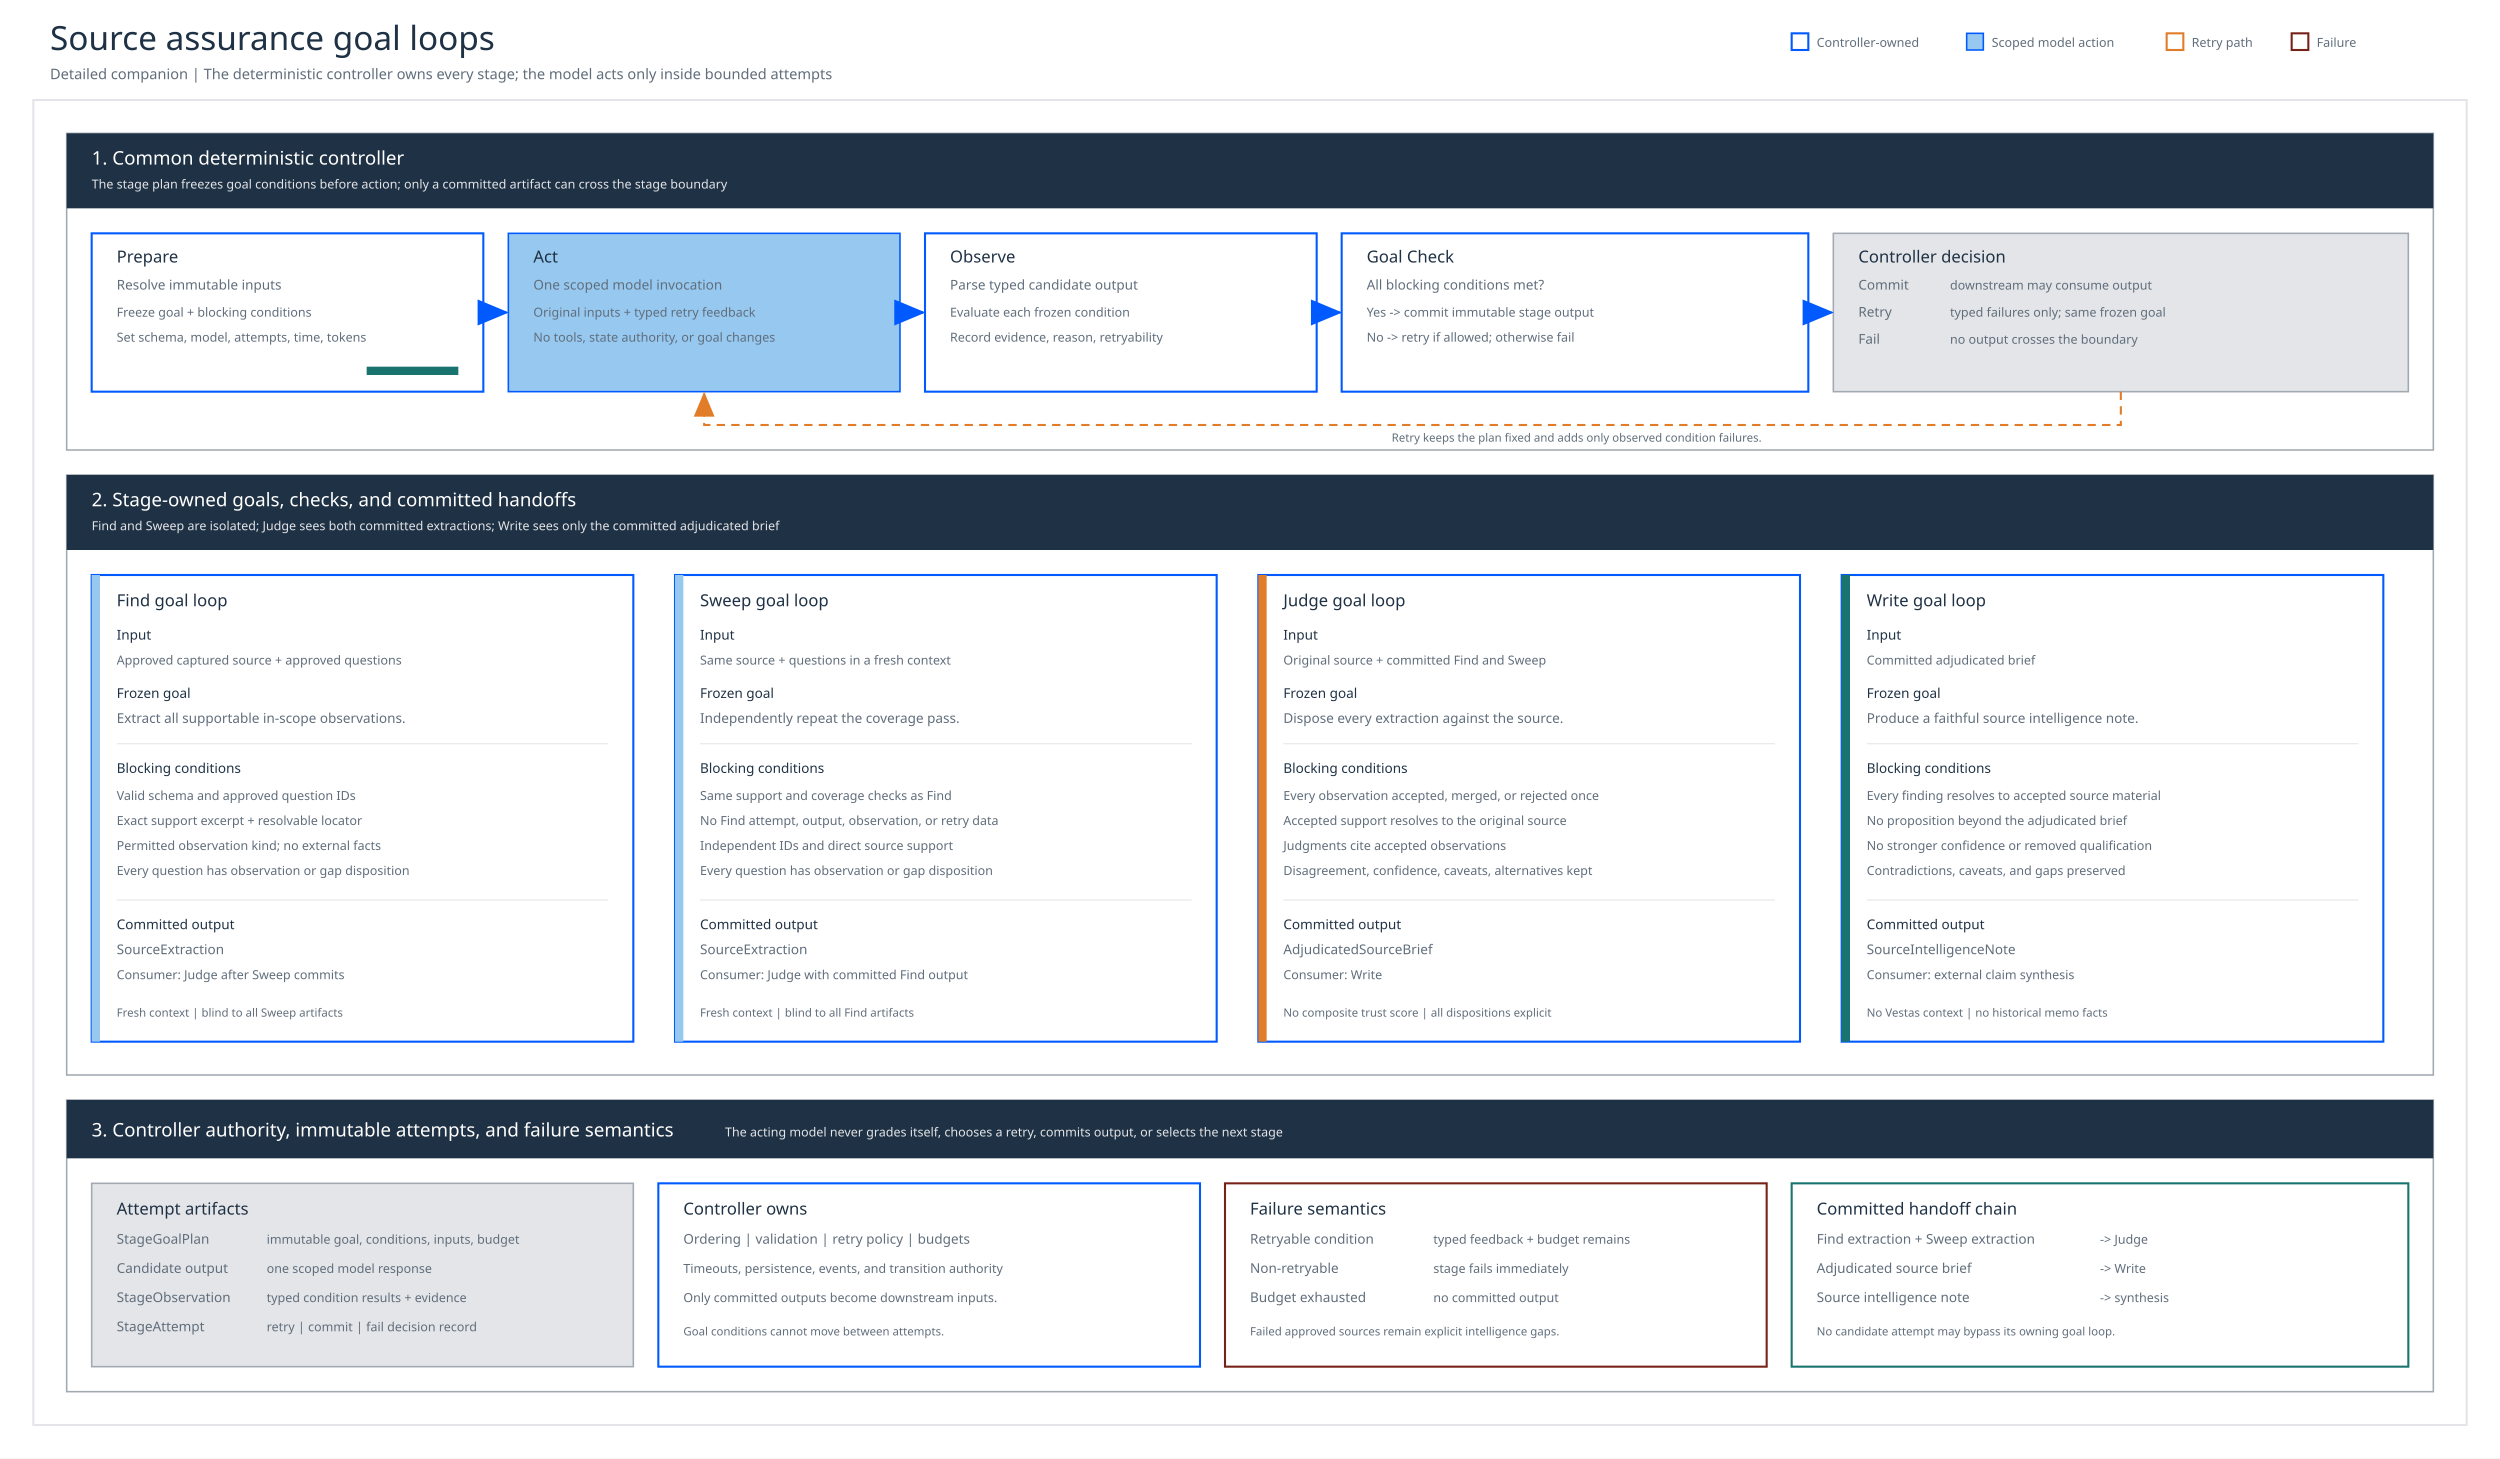
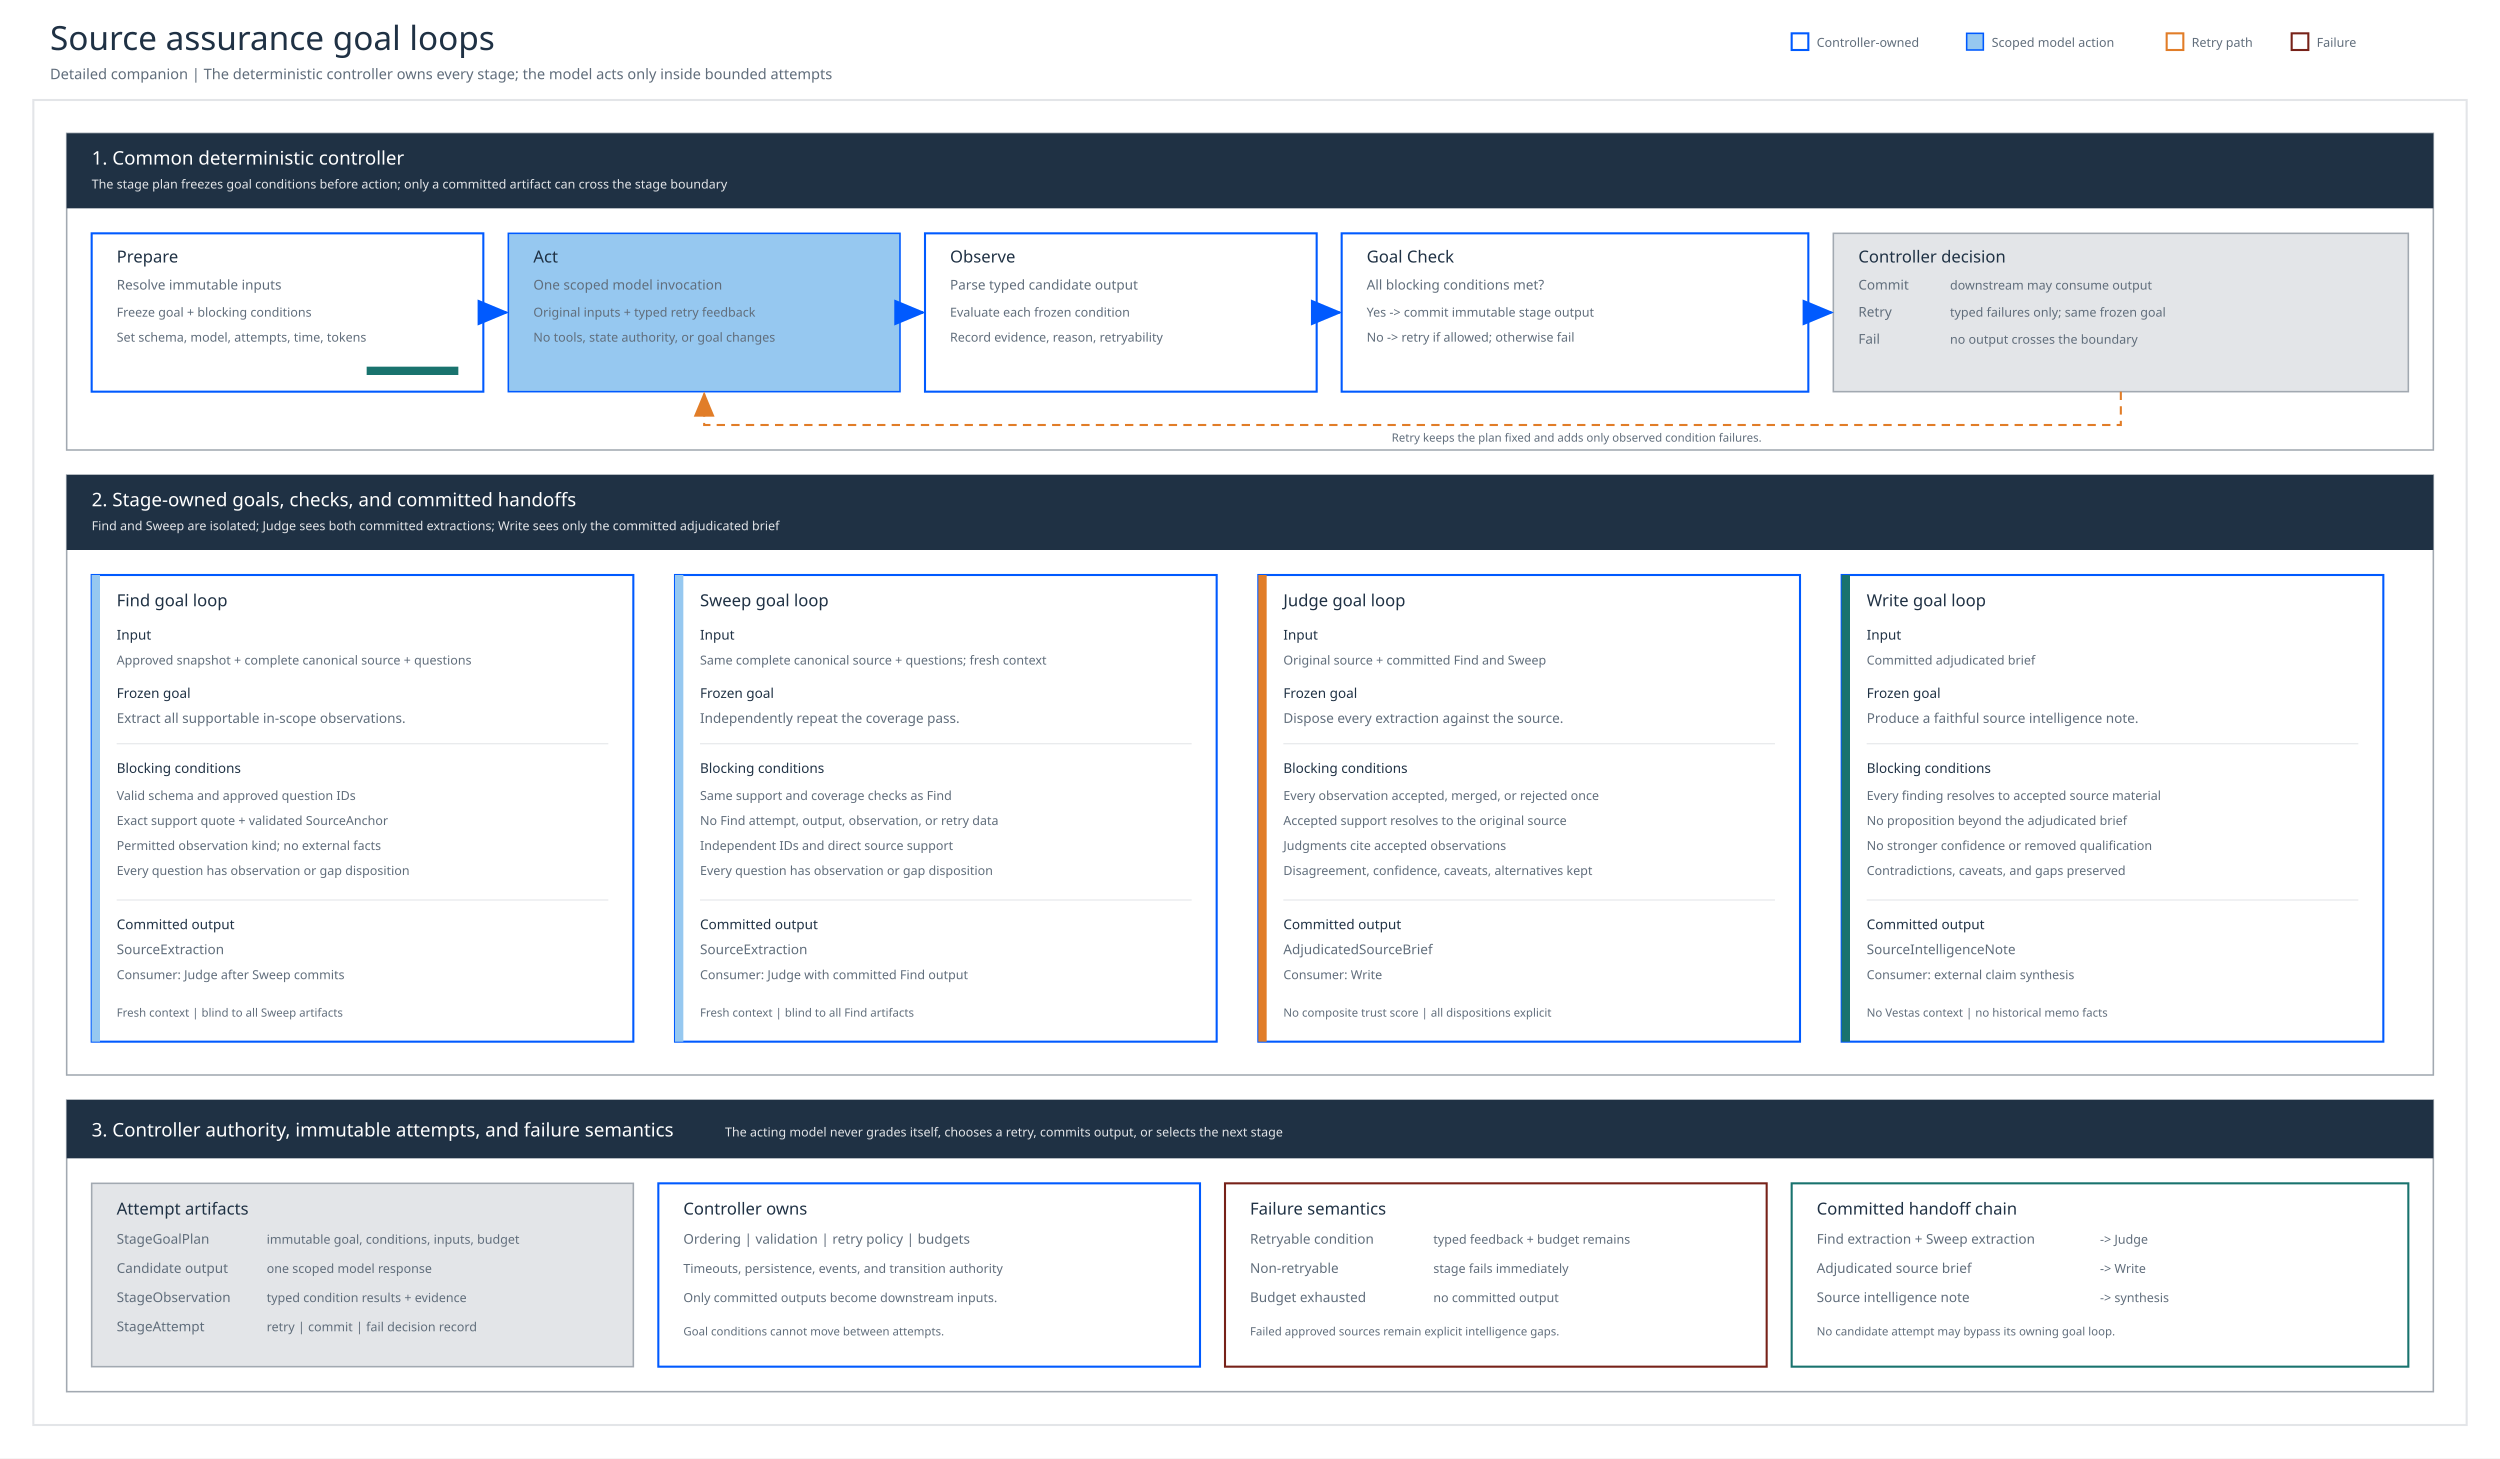
<svg xmlns="http://www.w3.org/2000/svg" width="2400" height="1400" viewBox="0 0 2400 1400" role="img" aria-labelledby="title description">
  <defs>
    <style>
      text { font-family: "VestasSans"; letter-spacing: 0; }
      .canvas { fill: #FFFFFF; }
      .board { fill: #FFFFFF; stroke: #E3E5E8; stroke-width: 2; }
      .panel { fill: #FFFFFF; stroke: #A2A9B1; stroke-width: 1.5; }
      .panel-header { fill: #1F3144; }
      .page-title { fill: #1F3144; font-size: 32px; font-weight: 500; }
      .page-subtitle { fill: #606D7B; font-size: 14px; font-weight: 400; }
      .panel-title { fill: #FFFFFF; font-size: 18px; font-weight: 500; }
      .panel-subtitle { fill: #E3E5E8; font-size: 12px; font-weight: 400; }
      .card-title { fill: #1F3144; font-size: 16px; font-weight: 500; }
      .section-title { fill: #1F3144; font-size: 13px; font-weight: 500; }
      .body { fill: #606D7B; font-size: 13px; font-weight: 400; }
      .caption { fill: #606D7B; font-size: 12px; font-weight: 400; }
      .small { fill: #606D7B; font-size: 11px; font-weight: 400; }
      .det-card { fill: #FFFFFF; stroke: #005AFF; stroke-width: 2; }
      .agent-card { fill: #96C8F0; stroke: #005AFF; stroke-width: 1.5; }
      .human-card { fill: #FFFFFF; stroke: #19736E; stroke-width: 2; }
      .gate-card { fill: #FFFFFF; stroke: #772219; stroke-width: 2; }
      .context-card { fill: #FFFFFF; stroke: #E17D28; stroke-width: 2; }
      .artifact-card { fill: #E3E5E8; stroke: #A2A9B1; stroke-width: 1.5; }
      .quiet-card { fill: #FFFFFF; stroke: #A2A9B1; stroke-width: 1.5; }
      .agent-chip { fill: #96C8F0; }
      .success-chip { fill: #19736E; }
      .warning-chip { fill: #E17D28; }
      .failure-chip { fill: #772219; }
      .divider { stroke: #E3E5E8; stroke-width: 1; }
      .primary-line { fill: none; stroke: #005AFF; stroke-width: 2.5; marker-end: url(#arrow-blue); }
      .retry-line { fill: none; stroke: #E17D28; stroke-width: 2; stroke-dasharray: 8 6; marker-end: url(#arrow-orange); }
      .failure-line { fill: none; stroke: #772219; stroke-width: 2; marker-end: url(#arrow-red); }
    </style>
    <marker id="arrow-blue" markerWidth="12" markerHeight="10" refX="11" refY="5" orient="auto" markerUnits="strokeWidth">
      <path d="M 0 0 L 12 5 L 0 10 z" fill="#005AFF" />
    </marker>
    <marker id="arrow-orange" markerWidth="12" markerHeight="10" refX="11" refY="5" orient="auto" markerUnits="strokeWidth">
      <path d="M 0 0 L 12 5 L 0 10 z" fill="#E17D28" />
    </marker>
    <marker id="arrow-red" markerWidth="12" markerHeight="10" refX="11" refY="5" orient="auto" markerUnits="strokeWidth">
      <path d="M 0 0 L 12 5 L 0 10 z" fill="#772219" />
    </marker>
  </defs>
  <rect class="canvas" x="0" y="0" width="2400" height="1400" />
  <text class="page-title" x="48" y="48">Source assurance goal loops</text>
  <text class="page-subtitle" x="48" y="76">Detailed companion | The deterministic controller owns every stage; the model acts only inside bounded attempts</text>
  <rect class="det-card" x="1720" y="32" width="16" height="16" />
  <text class="caption" x="1744" y="45">Controller-owned</text>
  <rect class="agent-card" x="1888" y="32" width="16" height="16" />
  <text class="caption" x="1912" y="45">Scoped model action</text>
  <rect class="context-card" x="2080" y="32" width="16" height="16" />
  <text class="caption" x="2104" y="45">Retry path</text>
  <rect class="gate-card" x="2200" y="32" width="16" height="16" />
  <text class="caption" x="2224" y="45">Failure</text>
  <rect class="board" x="32" y="96" width="2336" height="1272" />
  <rect class="panel" x="64" y="128" width="2272" height="304" />
  <rect class="panel-header" x="64" y="128" width="2272" height="72" />
  <text class="panel-title" x="88" y="158">1. Common deterministic controller</text>
  <text class="panel-subtitle" x="88" y="181">The stage plan freezes goal conditions before action; only a committed artifact can cross the stage boundary</text>
  <rect class="det-card" x="88" y="224" width="376" height="152" />
  <text class="card-title" x="112" y="252">Prepare</text>
  <text class="body" x="112" y="278">Resolve immutable inputs</text>
  <text class="caption" x="112" y="304">Freeze goal + blocking conditions</text>
  <text class="caption" x="112" y="328">Set schema, model, attempts, time, tokens</text>
  <rect class="success-chip" x="352" y="352" width="88" height="8" />
  <rect class="agent-card" x="488" y="224" width="376" height="152" />
  <text class="card-title" x="512" y="252">Act</text>
  <text class="body" x="512" y="278">One scoped model invocation</text>
  <text class="caption" x="512" y="304">Original inputs + typed retry feedback</text>
  <text class="caption" x="512" y="328">No tools, state authority, or goal changes</text>
  <rect class="agent-chip" x="752" y="352" width="88" height="8" />
  <rect class="det-card" x="888" y="224" width="376" height="152" />
  <text class="card-title" x="912" y="252">Observe</text>
  <text class="body" x="912" y="278">Parse typed candidate output</text>
  <text class="caption" x="912" y="304">Evaluate each frozen condition</text>
  <text class="caption" x="912" y="328">Record evidence, reason, retryability</text>
  <rect class="det-card" x="1288" y="224" width="448" height="152" />
  <text class="card-title" x="1312" y="252">Goal Check</text>
  <text class="body" x="1312" y="278">All blocking conditions met?</text>
  <text class="caption" x="1312" y="304">Yes -&gt; commit immutable stage output</text>
  <text class="caption" x="1312" y="328">No -&gt; retry if allowed; otherwise fail</text>
  <rect class="artifact-card" x="1760" y="224" width="552" height="152" />
  <text class="card-title" x="1784" y="252">Controller decision</text>
  <text class="body" x="1784" y="278">Commit</text>
  <text class="caption" x="1872" y="278">downstream may consume output</text>
  <text class="body" x="1784" y="304">Retry</text>
  <text class="caption" x="1872" y="304">typed failures only; same frozen goal</text>
  <text class="body" x="1784" y="330">Fail</text>
  <text class="caption" x="1872" y="330">no output crosses the boundary</text>
  <path class="primary-line" d="M 464 300 L 486 300" />
  <path class="primary-line" d="M 864 300 L 886 300" />
  <path class="primary-line" d="M 1264 300 L 1286 300" />
  <path class="primary-line" d="M 1736 300 L 1758 300" />
  <path class="retry-line" d="M 2036 376 L 2036 408 L 676 408 L 676 378" />
  <text class="small" x="1336" y="424">Retry keeps the plan fixed and adds only observed condition failures.</text>
  <rect class="panel" x="64" y="456" width="2272" height="576" />
  <rect class="panel-header" x="64" y="456" width="2272" height="72" />
  <text class="panel-title" x="88" y="486">2. Stage-owned goals, checks, and committed handoffs</text>
  <text class="panel-subtitle" x="88" y="509">Find and Sweep are isolated; Judge sees both committed extractions; Write sees only the committed adjudicated brief</text>
  <rect class="det-card" x="88" y="552" width="520" height="448" />
  <rect class="agent-chip" x="88" y="552" width="8" height="448" />
  <text class="card-title" x="112" y="582">Find goal loop</text>
  <text class="section-title" x="112" y="614">Input</text>
-   <text class="caption" x="112" y="638">Approved captured source + approved questions</text>
+   <text class="caption" x="112" y="638">Approved snapshot + complete canonical source + questions</text>
  <text class="section-title" x="112" y="670">Frozen goal</text>
  <text class="body" x="112" y="694">Extract all supportable in-scope observations.</text>
  <line class="divider" x1="112" y1="714" x2="584" y2="714" />
  <text class="section-title" x="112" y="742">Blocking conditions</text>
  <text class="caption" x="112" y="768">Valid schema and approved question IDs</text>
-   <text class="caption" x="112" y="792">Exact support excerpt + resolvable locator</text>
+   <text class="caption" x="112" y="792">Exact support quote + validated SourceAnchor</text>
  <text class="caption" x="112" y="816">Permitted observation kind; no external facts</text>
  <text class="caption" x="112" y="840">Every question has observation or gap disposition</text>
  <line class="divider" x1="112" y1="864" x2="584" y2="864" />
  <text class="section-title" x="112" y="892">Committed output</text>
  <text class="body" x="112" y="916">SourceExtraction</text>
  <text class="caption" x="112" y="940">Consumer: Judge after Sweep commits</text>
  <text class="small" x="112" y="976">Fresh context | blind to all Sweep artifacts</text>
  <rect class="det-card" x="648" y="552" width="520" height="448" />
  <rect class="agent-chip" x="648" y="552" width="8" height="448" />
  <text class="card-title" x="672" y="582">Sweep goal loop</text>
  <text class="section-title" x="672" y="614">Input</text>
-   <text class="caption" x="672" y="638">Same source + questions in a fresh context</text>
+   <text class="caption" x="672" y="638">Same complete canonical source + questions; fresh context</text>
  <text class="section-title" x="672" y="670">Frozen goal</text>
  <text class="body" x="672" y="694">Independently repeat the coverage pass.</text>
  <line class="divider" x1="672" y1="714" x2="1144" y2="714" />
  <text class="section-title" x="672" y="742">Blocking conditions</text>
  <text class="caption" x="672" y="768">Same support and coverage checks as Find</text>
  <text class="caption" x="672" y="792">No Find attempt, output, observation, or retry data</text>
  <text class="caption" x="672" y="816">Independent IDs and direct source support</text>
  <text class="caption" x="672" y="840">Every question has observation or gap disposition</text>
  <line class="divider" x1="672" y1="864" x2="1144" y2="864" />
  <text class="section-title" x="672" y="892">Committed output</text>
  <text class="body" x="672" y="916">SourceExtraction</text>
  <text class="caption" x="672" y="940">Consumer: Judge with committed Find output</text>
  <text class="small" x="672" y="976">Fresh context | blind to all Find artifacts</text>
  <rect class="det-card" x="1208" y="552" width="520" height="448" />
  <rect class="warning-chip" x="1208" y="552" width="8" height="448" />
  <text class="card-title" x="1232" y="582">Judge goal loop</text>
  <text class="section-title" x="1232" y="614">Input</text>
  <text class="caption" x="1232" y="638">Original source + committed Find and Sweep</text>
  <text class="section-title" x="1232" y="670">Frozen goal</text>
  <text class="body" x="1232" y="694">Dispose every extraction against the source.</text>
  <line class="divider" x1="1232" y1="714" x2="1704" y2="714" />
  <text class="section-title" x="1232" y="742">Blocking conditions</text>
  <text class="caption" x="1232" y="768">Every observation accepted, merged, or rejected once</text>
  <text class="caption" x="1232" y="792">Accepted support resolves to the original source</text>
  <text class="caption" x="1232" y="816">Judgments cite accepted observations</text>
  <text class="caption" x="1232" y="840">Disagreement, confidence, caveats, alternatives kept</text>
  <line class="divider" x1="1232" y1="864" x2="1704" y2="864" />
  <text class="section-title" x="1232" y="892">Committed output</text>
  <text class="body" x="1232" y="916">AdjudicatedSourceBrief</text>
  <text class="caption" x="1232" y="940">Consumer: Write</text>
  <text class="small" x="1232" y="976">No composite trust score | all dispositions explicit</text>
  <rect class="det-card" x="1768" y="552" width="520" height="448" />
  <rect class="success-chip" x="1768" y="552" width="8" height="448" />
  <text class="card-title" x="1792" y="582">Write goal loop</text>
  <text class="section-title" x="1792" y="614">Input</text>
  <text class="caption" x="1792" y="638">Committed adjudicated brief</text>
  <text class="section-title" x="1792" y="670">Frozen goal</text>
  <text class="body" x="1792" y="694">Produce a faithful source intelligence note.</text>
  <line class="divider" x1="1792" y1="714" x2="2264" y2="714" />
  <text class="section-title" x="1792" y="742">Blocking conditions</text>
  <text class="caption" x="1792" y="768">Every finding resolves to accepted source material</text>
  <text class="caption" x="1792" y="792">No proposition beyond the adjudicated brief</text>
  <text class="caption" x="1792" y="816">No stronger confidence or removed qualification</text>
  <text class="caption" x="1792" y="840">Contradictions, caveats, and gaps preserved</text>
  <line class="divider" x1="1792" y1="864" x2="2264" y2="864" />
  <text class="section-title" x="1792" y="892">Committed output</text>
  <text class="body" x="1792" y="916">SourceIntelligenceNote</text>
  <text class="caption" x="1792" y="940">Consumer: external claim synthesis</text>
  <text class="small" x="1792" y="976">No Vestas context | no historical memo facts</text>
  <rect class="panel" x="64" y="1056" width="2272" height="280" />
  <rect class="panel-header" x="64" y="1056" width="2272" height="56" />
  <text class="panel-title" x="88" y="1091">3. Controller authority, immutable attempts, and failure semantics</text>
  <text class="panel-subtitle" x="696" y="1091">The acting model never grades itself, chooses a retry, commits output, or selects the next stage</text>
  <rect class="artifact-card" x="88" y="1136" width="520" height="176" />
  <text class="card-title" x="112" y="1166">Attempt artifacts</text>
  <text class="body" x="112" y="1194">StageGoalPlan</text>
  <text class="caption" x="256" y="1194">immutable goal, conditions, inputs, budget</text>
  <text class="body" x="112" y="1222">Candidate output</text>
  <text class="caption" x="256" y="1222">one scoped model response</text>
  <text class="body" x="112" y="1250">StageObservation</text>
  <text class="caption" x="256" y="1250">typed condition results + evidence</text>
  <text class="body" x="112" y="1278">StageAttempt</text>
  <text class="caption" x="256" y="1278">retry | commit | fail decision record</text>
  <rect class="det-card" x="632" y="1136" width="520" height="176" />
  <text class="card-title" x="656" y="1166">Controller owns</text>
  <text class="body" x="656" y="1194">Ordering | validation | retry policy | budgets</text>
  <text class="caption" x="656" y="1222">Timeouts, persistence, events, and transition authority</text>
  <text class="caption" x="656" y="1250">Only committed outputs become downstream inputs.</text>
  <text class="small" x="656" y="1282">Goal conditions cannot move between attempts.</text>
  <rect class="gate-card" x="1176" y="1136" width="520" height="176" />
  <text class="card-title" x="1200" y="1166">Failure semantics</text>
  <text class="body" x="1200" y="1194">Retryable condition</text>
  <text class="caption" x="1376" y="1194">typed feedback + budget remains</text>
  <text class="body" x="1200" y="1222">Non-retryable</text>
  <text class="caption" x="1376" y="1222">stage fails immediately</text>
  <text class="body" x="1200" y="1250">Budget exhausted</text>
  <text class="caption" x="1376" y="1250">no committed output</text>
  <text class="small" x="1200" y="1282">Failed approved sources remain explicit intelligence gaps.</text>
  <rect class="human-card" x="1720" y="1136" width="592" height="176" />
  <text class="card-title" x="1744" y="1166">Committed handoff chain</text>
  <text class="body" x="1744" y="1194">Find extraction + Sweep extraction</text>
  <text class="caption" x="2016" y="1194">-&gt; Judge</text>
  <text class="body" x="1744" y="1222">Adjudicated source brief</text>
  <text class="caption" x="2016" y="1222">-&gt; Write</text>
  <text class="body" x="1744" y="1250">Source intelligence note</text>
  <text class="caption" x="2016" y="1250">-&gt; synthesis</text>
  <text class="small" x="1744" y="1282">No candidate attempt may bypass its owning goal loop.</text>
</svg>
